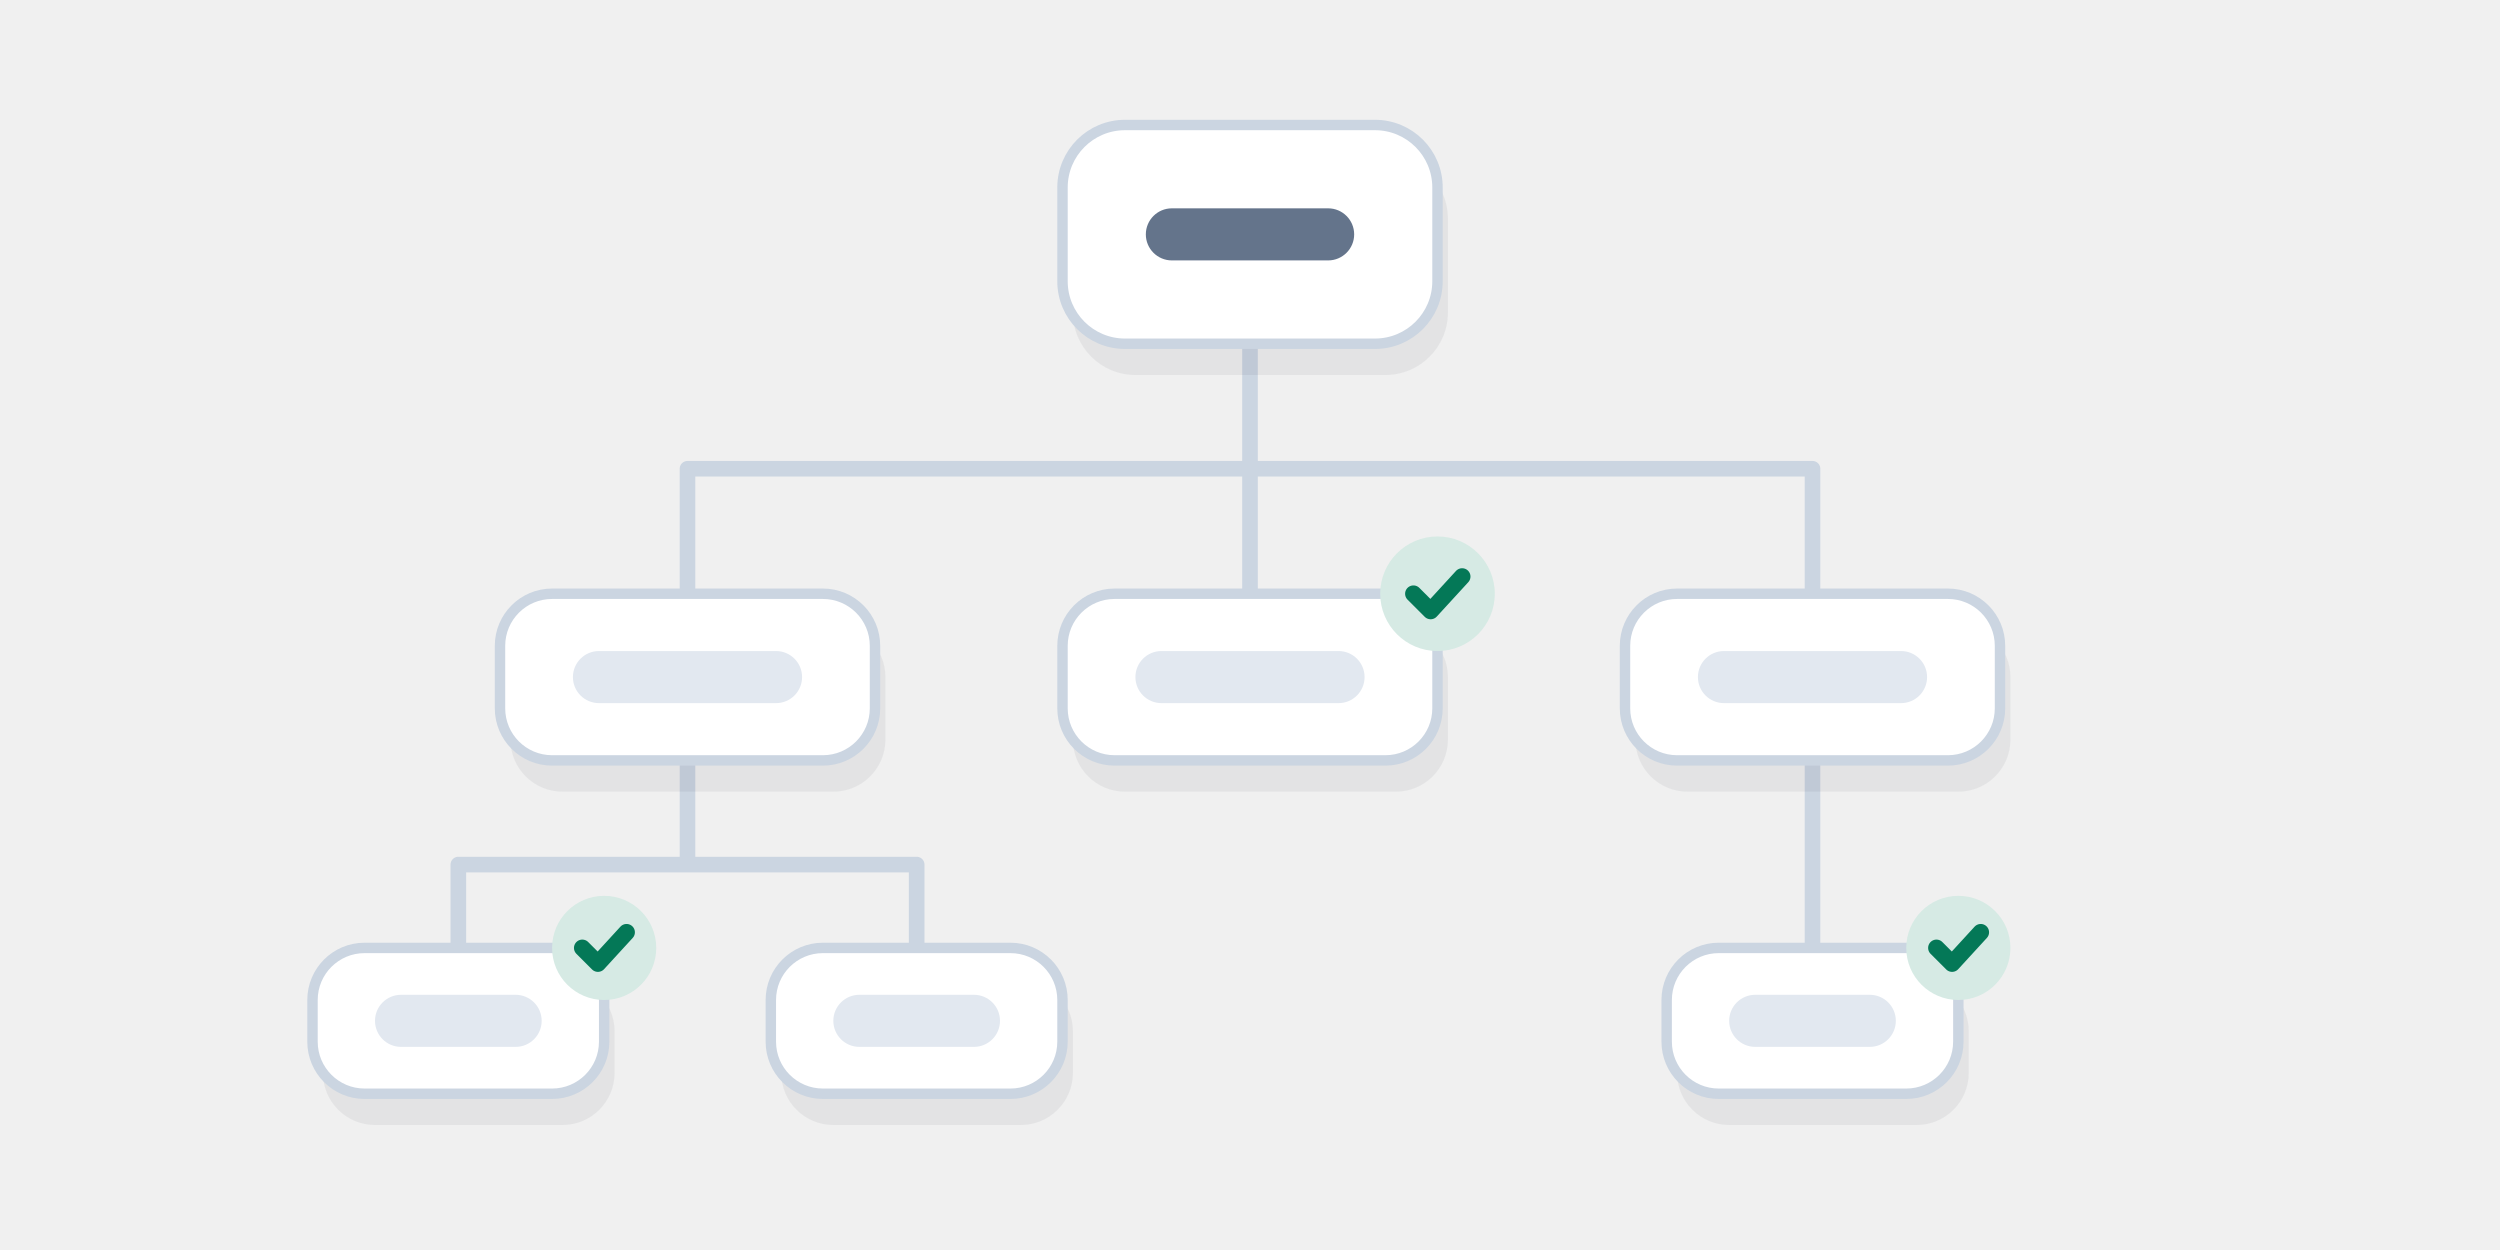
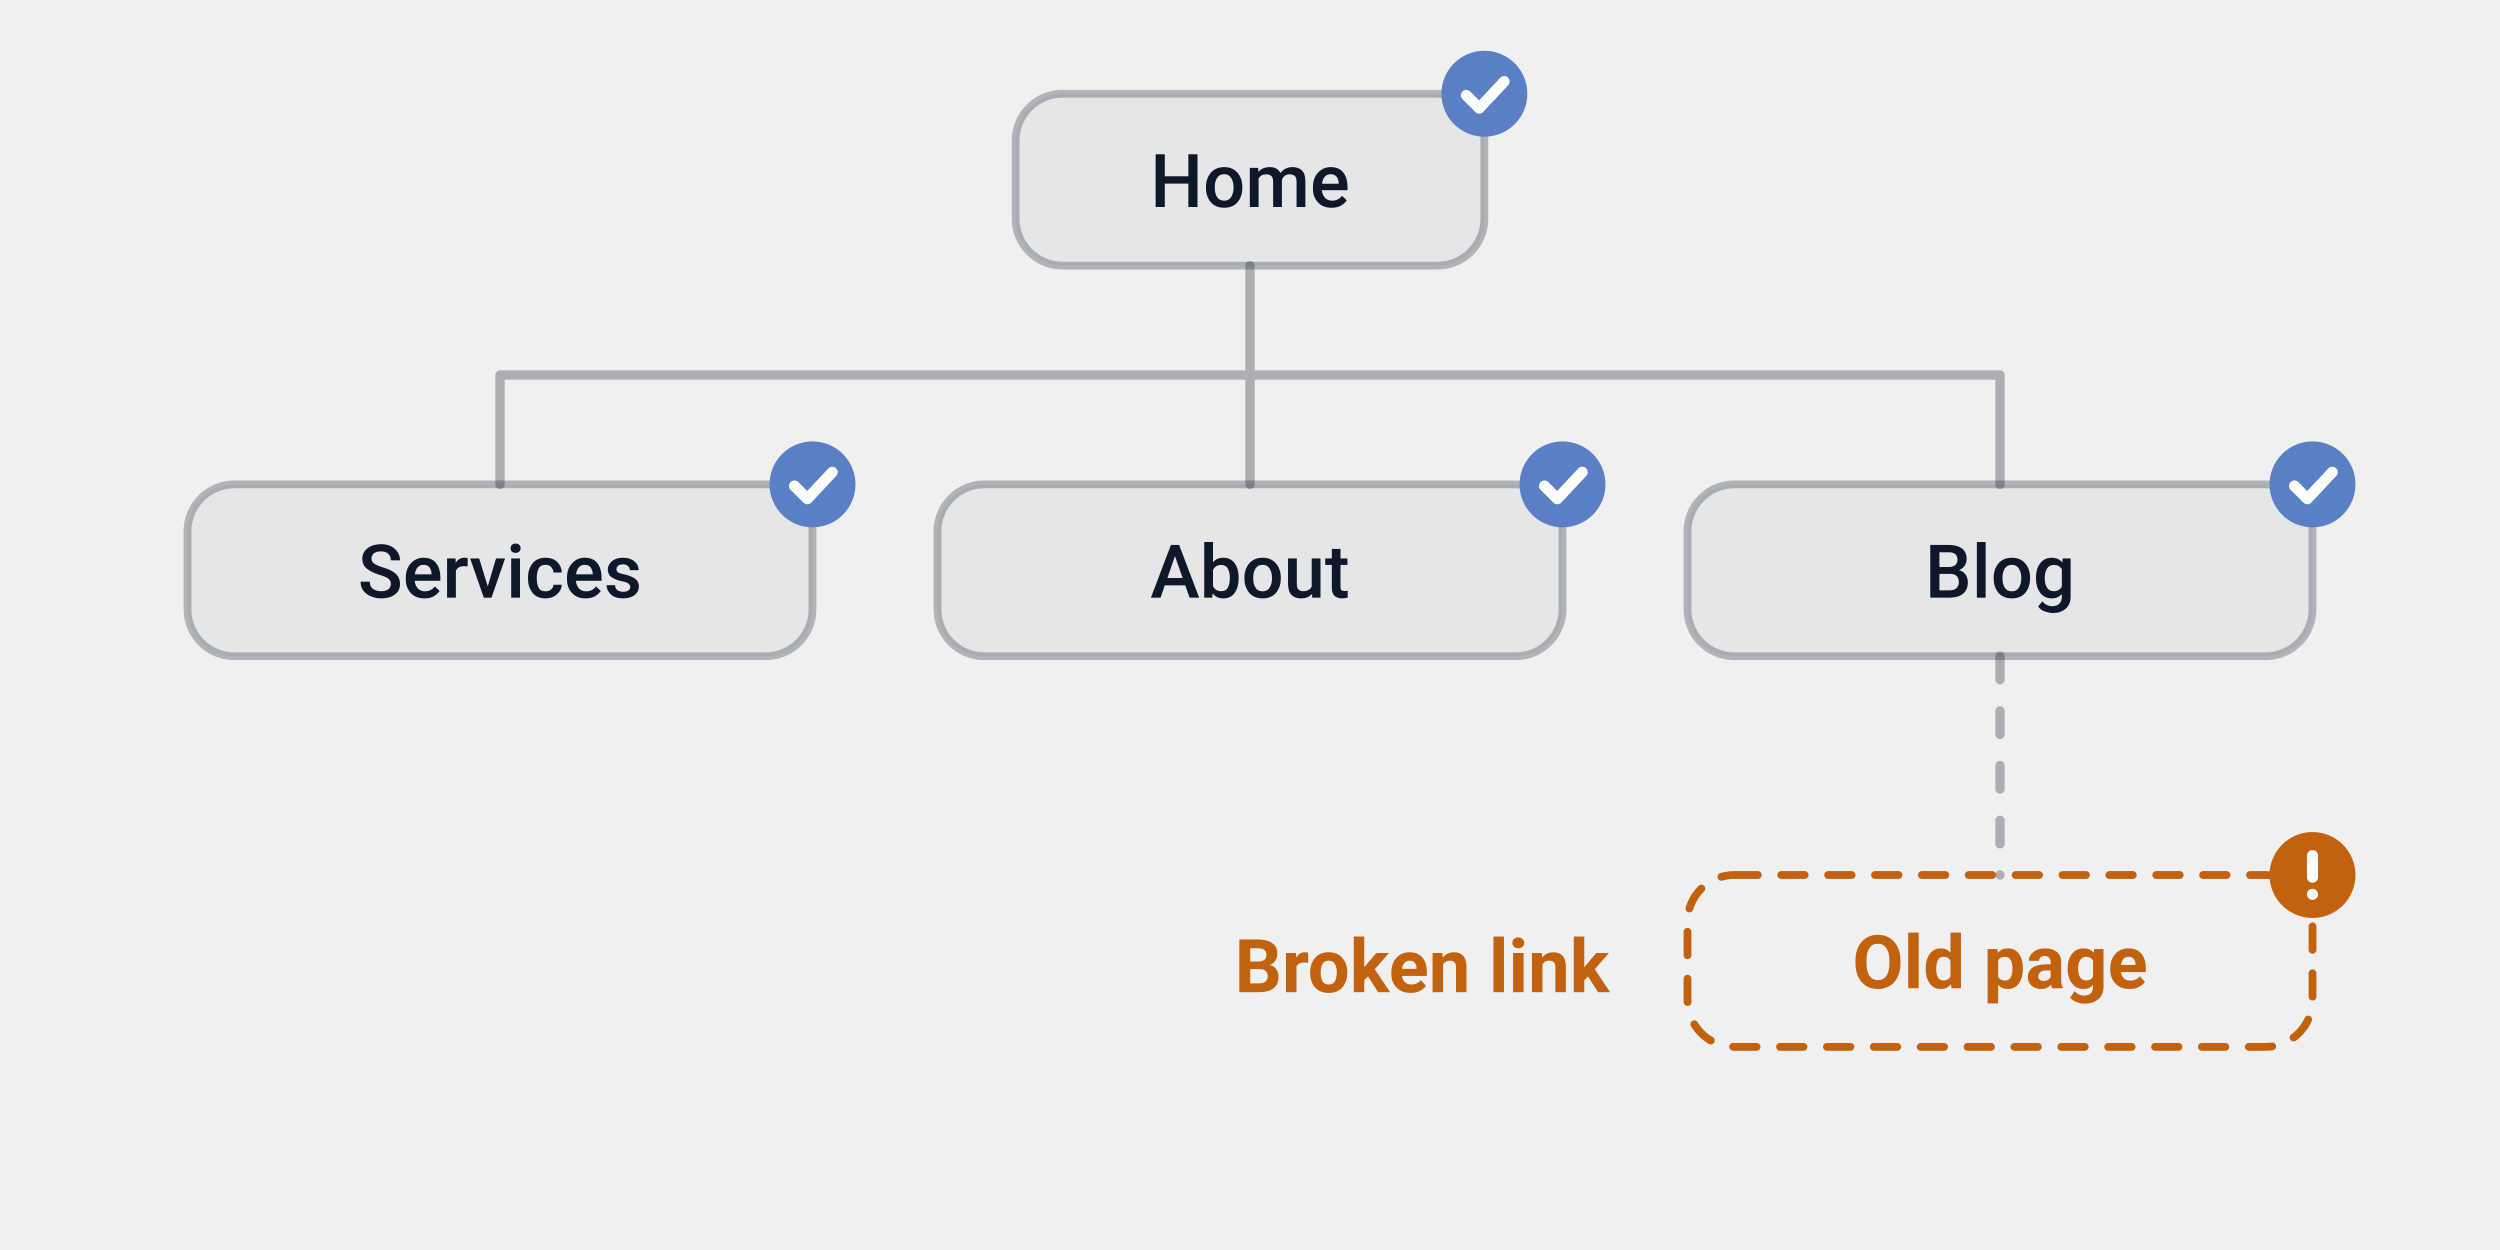
- <svg xmlns="http://www.w3.org/2000/svg" width="240" height="120" viewBox="0 0 240 120" fill="none" stroke-linecap="round" stroke-linejoin="round">
-   <path d="M120 33v12M120 45H66v12M120 45h54v12M120 45v12M66 73v10h-22v8M66 83h22v8M174 73v18" stroke="#cbd5e1" stroke-width="1.5" fill="none" />
-   <rect x="103" y="15" width="36" height="21" rx="6" fill="#0f172a" opacity=".06" />
-   <rect x="102" y="12" width="36" height="21" rx="6" fill="#ffffff" stroke="#cbd5e1" />
-   <rect x="110" y="20" width="20" height="5" rx="2.5" fill="#64748b" />
-   <rect x="49" y="60" width="36" height="16" rx="5" fill="#0f172a" opacity=".06" />
-   <rect x="48" y="57" width="36" height="16" rx="5" fill="#ffffff" stroke="#cbd5e1" />
-   <rect x="55" y="62.5" width="22" height="5" rx="2.5" fill="#e2e8f0" />
-   <rect x="103" y="60" width="36" height="16" rx="5" fill="#0f172a" opacity=".06" />
-   <rect x="102" y="57" width="36" height="16" rx="5" fill="#ffffff" stroke="#cbd5e1" />
-   <rect x="109" y="62.5" width="22" height="5" rx="2.5" fill="#e2e8f0" />
-   <rect x="157" y="60" width="36" height="16" rx="5" fill="#0f172a" opacity=".06" />
-   <rect x="156" y="57" width="36" height="16" rx="5" fill="#ffffff" stroke="#cbd5e1" />
-   <rect x="163" y="62.5" width="22" height="5" rx="2.5" fill="#e2e8f0" />
-   <rect x="31" y="94" width="28" height="14" rx="5" fill="#0f172a" opacity=".06" />
-   <rect x="30" y="91" width="28" height="14" rx="5" fill="#ffffff" stroke="#cbd5e1" />
-   <rect x="36" y="95.5" width="16" height="5" rx="2.5" fill="#e2e8f0" />
-   <rect x="75" y="94" width="28" height="14" rx="5" fill="#0f172a" opacity=".06" />
-   <rect x="74" y="91" width="28" height="14" rx="5" fill="#ffffff" stroke="#cbd5e1" />
-   <rect x="80" y="95.5" width="16" height="5" rx="2.5" fill="#e2e8f0" />
-   <rect x="161" y="94" width="28" height="14" rx="5" fill="#0f172a" opacity=".06" />
-   <rect x="160" y="91" width="28" height="14" rx="5" fill="#ffffff" stroke="#cbd5e1" />
-   <rect x="166" y="95.5" width="16" height="5" rx="2.5" fill="#e2e8f0" />
-   <circle cx="138" cy="57" r="5.5" fill="#d6eae4" />
-   <path d="M135.69 57l1.65 1.65 3.025-3.3" stroke="#047857" stroke-width="1.6" fill="none" />
-   <circle cx="188" cy="91" r="5" fill="#d6eae4" />
-   <path d="M185.9 91l1.5 1.5 2.75-3" stroke="#047857" stroke-width="1.6" fill="none" />
-   <circle cx="58" cy="91" r="5" fill="#d6eae4" />
-   <path d="M55.9 91l1.5 1.5 2.75-3" stroke="#047857" stroke-width="1.6" fill="none" />
+ <svg xmlns="http://www.w3.org/2000/svg" width="320" height="160" viewBox="0 0 320 160" fill="none" stroke-linecap="round" stroke-linejoin="round">
+   <rect x="130" y="12" width="60" height="22" rx="6" fill="#0f172a" fill-opacity=".05" stroke="#0f172a" stroke-opacity=".28" />
+   <text x="160" y="26.5" font-family="ui-sans-serif, system-ui, -apple-system, 'Segoe UI', Roboto, Helvetica, Arial, sans-serif" font-size="9.5" font-weight="500" fill="#0f172a" text-anchor="middle">Home</text>
+   <circle cx="190" cy="12" r="5.5" fill="#5b7fc4" />
+   <path d="M187.69 12.2l1.65 1.65 3.19 -3.41" stroke="#ffffff" stroke-width="1.4" />
+   <path d="M160 34 V 48 M64 48 H 256 M64 48 V 62 M160 48 V 62 M256 48 V 62" stroke="#0f172a" stroke-opacity="0.3" stroke-width="1.2" />
+   <rect x="24" y="62" width="80" height="22" rx="6" fill="#0f172a" fill-opacity=".05" stroke="#0f172a" stroke-opacity=".28" />
+   <text x="64" y="76.5" font-family="ui-sans-serif, system-ui, -apple-system, 'Segoe UI', Roboto, Helvetica, Arial, sans-serif" font-size="9.5" font-weight="500" fill="#0f172a" text-anchor="middle">Services</text>
+   <circle cx="104" cy="62" r="5.5" fill="#5b7fc4" />
+   <path d="M101.69 62.2l1.65 1.65 3.19 -3.41" stroke="#ffffff" stroke-width="1.4" />
+   <rect x="120" y="62" width="80" height="22" rx="6" fill="#0f172a" fill-opacity=".05" stroke="#0f172a" stroke-opacity=".28" />
+   <text x="160" y="76.5" font-family="ui-sans-serif, system-ui, -apple-system, 'Segoe UI', Roboto, Helvetica, Arial, sans-serif" font-size="9.5" font-weight="500" fill="#0f172a" text-anchor="middle">About</text>
+   <circle cx="200" cy="62" r="5.5" fill="#5b7fc4" />
+   <path d="M197.69 62.2l1.65 1.65 3.19 -3.41" stroke="#ffffff" stroke-width="1.4" />
+   <rect x="216" y="62" width="80" height="22" rx="6" fill="#0f172a" fill-opacity=".05" stroke="#0f172a" stroke-opacity=".28" />
+   <text x="256" y="76.5" font-family="ui-sans-serif, system-ui, -apple-system, 'Segoe UI', Roboto, Helvetica, Arial, sans-serif" font-size="9.5" font-weight="500" fill="#0f172a" text-anchor="middle">Blog</text>
+   <circle cx="296" cy="62" r="5.5" fill="#5b7fc4" />
+   <path d="M293.69 62.2l1.65 1.65 3.19 -3.41" stroke="#ffffff" stroke-width="1.4" />
+   <path d="M256 84 V 112" stroke="#0f172a" stroke-opacity="0.3" stroke-width="1.2" stroke-dasharray="3 4" />
+   <rect x="216" y="112" width="80" height="22" rx="6" stroke="#c2620f" stroke-dasharray="3 3" />
+   <text x="256" y="126.5" font-family="ui-sans-serif, system-ui, -apple-system, 'Segoe UI', Roboto, Helvetica, Arial, sans-serif" font-size="9.5" font-weight="600" fill="#c2620f" text-anchor="middle">Old page</text>
+   <circle cx="296" cy="112" r="5.5" fill="#c2620f" />
+   <path d="M296 109.525v2.75" stroke="#ffffff" stroke-width="1.43" />
+   <circle cx="296" cy="114.475" r="0.715" fill="#ffffff" />
+   <text x="206" y="127" font-family="ui-sans-serif, system-ui, -apple-system, 'Segoe UI', Roboto, Helvetica, Arial, sans-serif" font-size="9.5" font-weight="600" fill="#c2620f" text-anchor="end">Broken link</text>
</svg>
